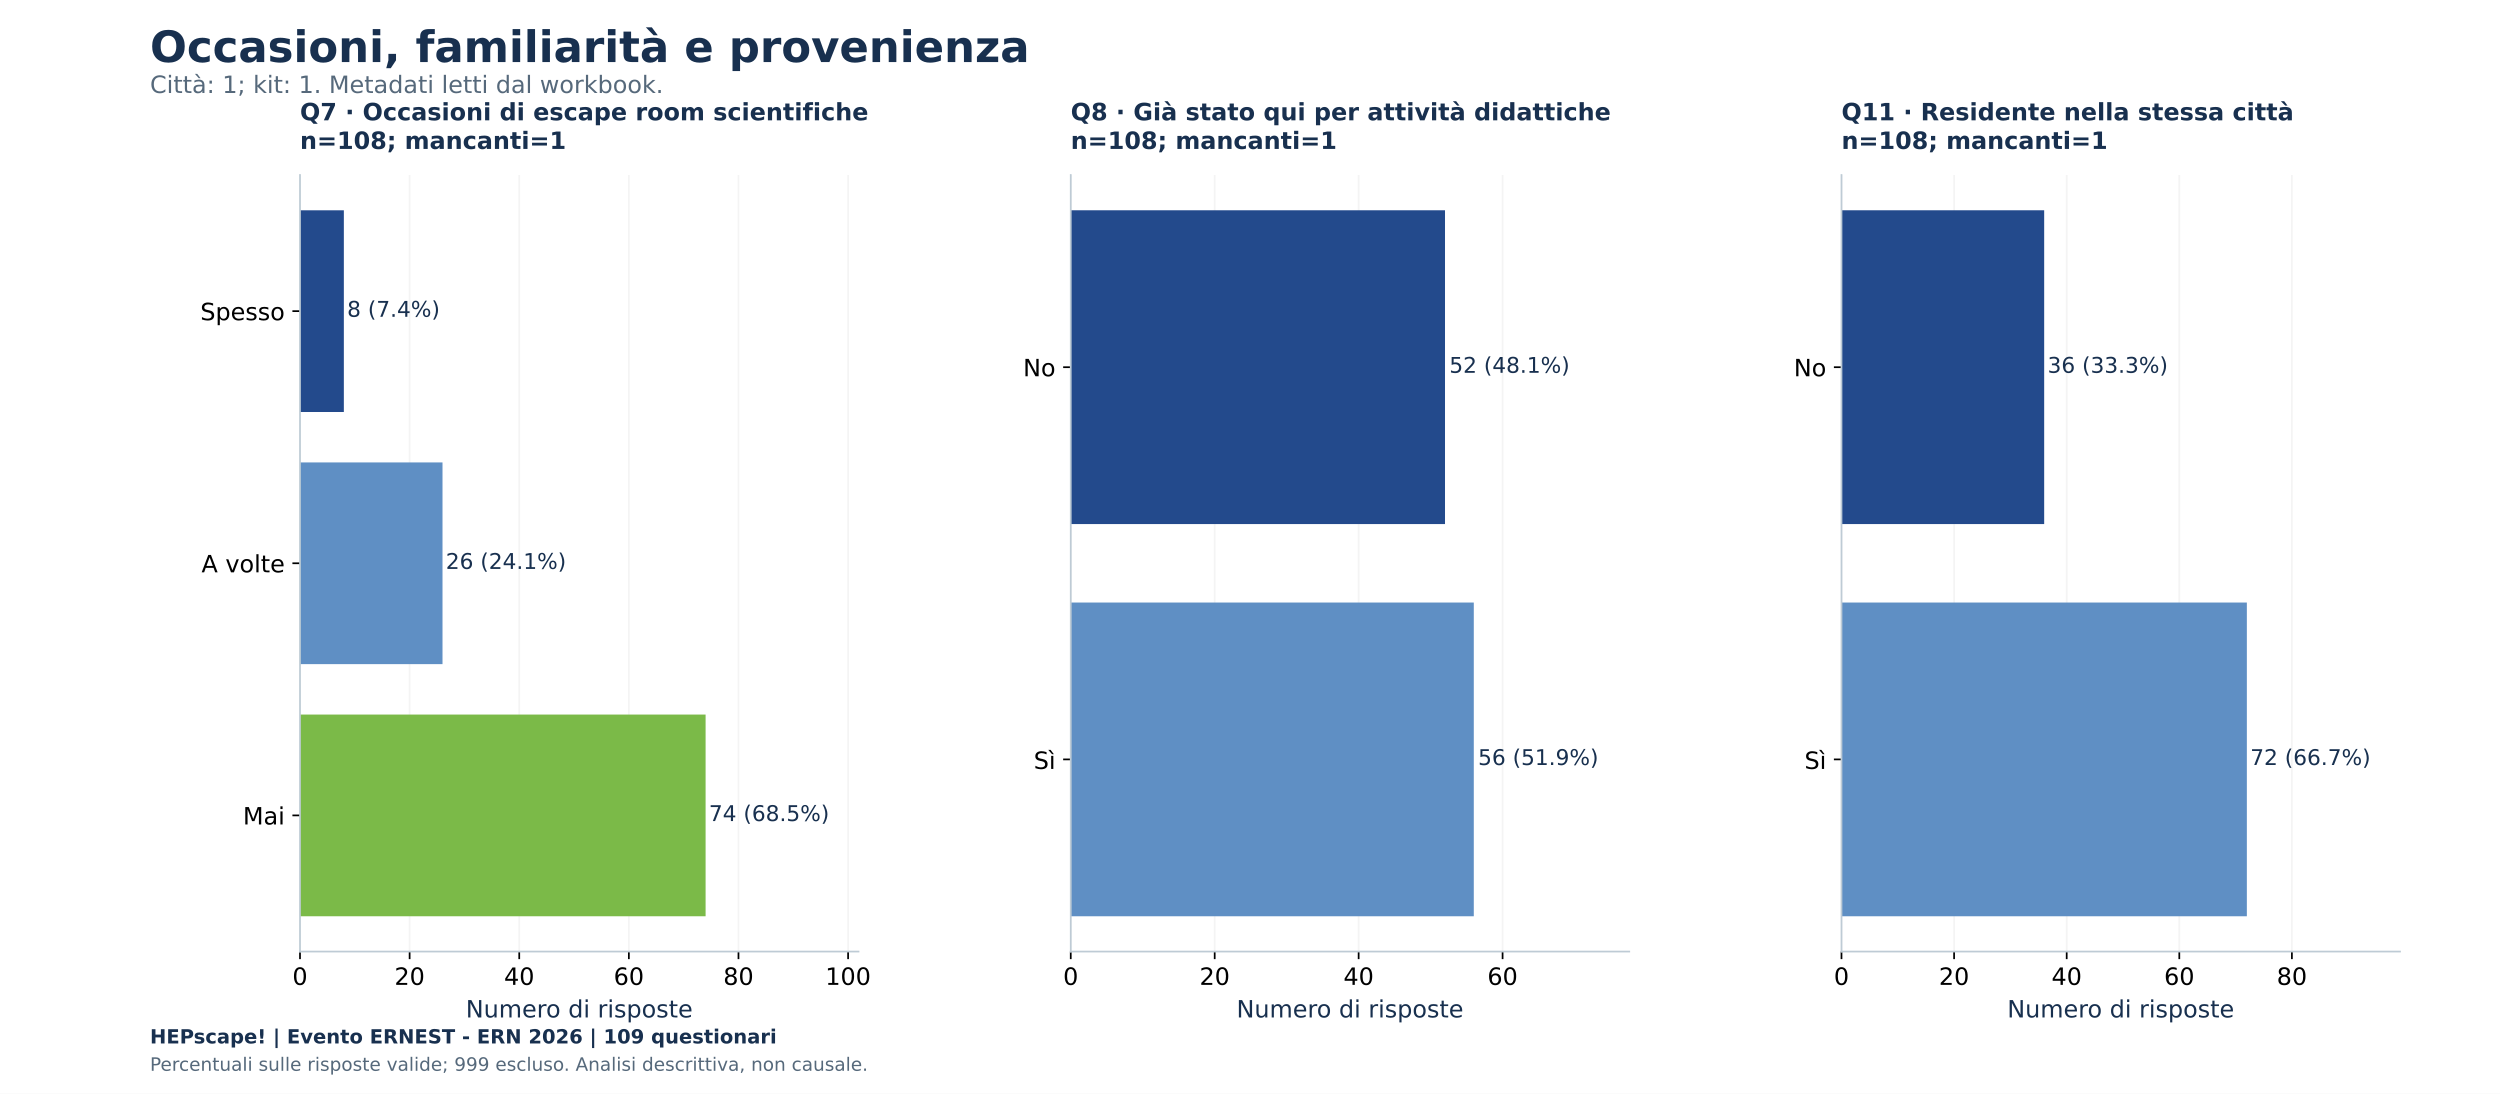
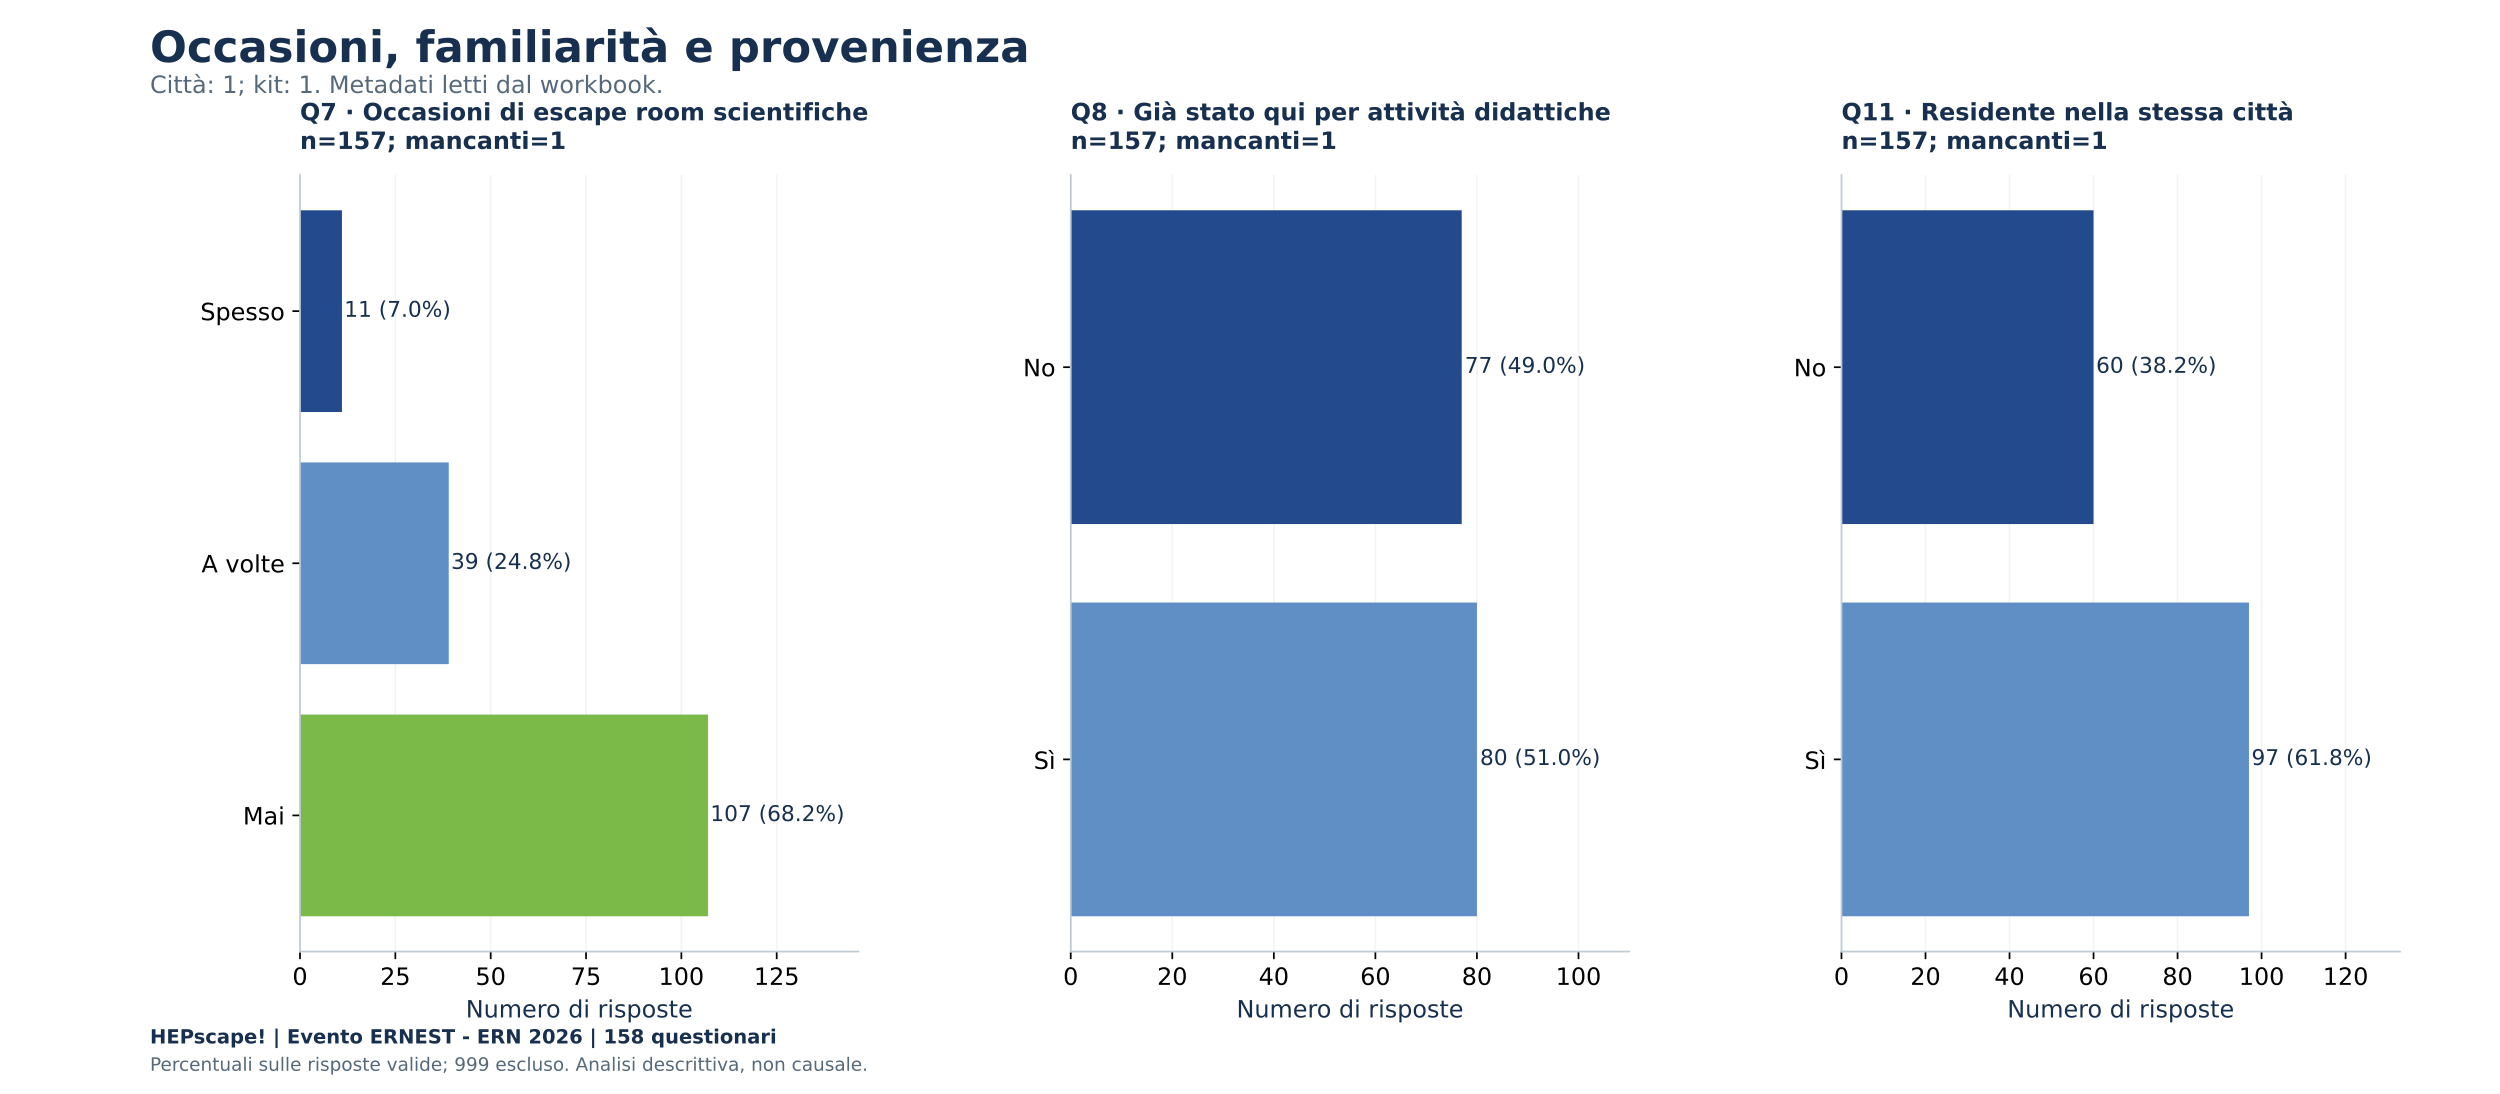
<svg xmlns="http://www.w3.org/2000/svg" xmlns:xlink="http://www.w3.org/1999/xlink" width="1152pt" height="504pt" viewBox="0 0 1152 504" version="1.1">
  <defs>
    <style type="text/css">*{stroke-linejoin: round; stroke-linecap: butt}</style>
  </defs>
  <g id="figure_1">
    <g id="patch_1">
      <path d="M 0 504  L 1152 504  L 1152 0  L 0 0  z " style="fill: #ffffff" />
    </g>
    <g id="axes_1">
      <g id="patch_2">
        <path d="M 138.24 438.48  L 395.602 438.48  L 395.602 80.64  L 138.24 80.64  z " style="fill: #ffffff" />
      </g>
      <g id="matplotlib.axis_1">
        <g id="xtick_1">
          <g id="line2d_1">
-             <path d="M 138.24 438.48  L 138.24 80.64  " clip-path="url(#p490b5fd583)" style="fill: none; stroke: #b0b0b0; stroke-opacity: 0.13; stroke-width: 0.8; stroke-linecap: square" />
+             <path d="M 138.24 438.48  L 138.24 80.64  " clip-path="url(#pd287a673ed)" style="fill: none; stroke: #b0b0b0; stroke-opacity: 0.13; stroke-width: 0.8; stroke-linecap: square" />
          </g>
          <g id="line2d_2">
            <defs>
-               <path id="m52c096c8a9" d="M 0 0  L 0 3.5  " style="stroke: #000000; stroke-width: 0.8" />
+               <path id="mc5ee9d1a27" d="M 0 0  L 0 3.5  " style="stroke: #000000; stroke-width: 0.8" />
            </defs>
            <g>
-               <use xlink:href="#m52c096c8a9" x="138.24" y="438.48" style="stroke: #000000; stroke-width: 0.8" />
+               <use xlink:href="#mc5ee9d1a27" x="138.24" y="438.48" style="stroke: #000000; stroke-width: 0.8" />
            </g>
          </g>
          <g id="text_1">
            <text style="font-size: 11px; font-family: 'DejaVu Sans'; text-anchor: middle" x="138.24" y="453.837" transform="rotate(-0 138.24 453.8374)">0</text>
          </g>
        </g>
        <g id="xtick_2">
          <g id="line2d_3">
-             <path d="M 188.753 438.48  L 188.753 80.64  " clip-path="url(#p490b5fd583)" style="fill: none; stroke: #b0b0b0; stroke-opacity: 0.13; stroke-width: 0.8; stroke-linecap: square" />
+             <path d="M 182.173 438.48  L 182.173 80.64  " clip-path="url(#pd287a673ed)" style="fill: none; stroke: #b0b0b0; stroke-opacity: 0.13; stroke-width: 0.8; stroke-linecap: square" />
          </g>
          <g id="line2d_4">
            <g>
-               <use xlink:href="#m52c096c8a9" x="188.753" y="438.48" style="stroke: #000000; stroke-width: 0.8" />
+               <use xlink:href="#mc5ee9d1a27" x="182.173" y="438.48" style="stroke: #000000; stroke-width: 0.8" />
            </g>
          </g>
          <g id="text_2">
-             <text style="font-size: 11px; font-family: 'DejaVu Sans'; text-anchor: middle" x="188.753" y="453.837" transform="rotate(-0 188.7526 453.8374)">20</text>
+             <text style="font-size: 11px; font-family: 'DejaVu Sans'; text-anchor: middle" x="182.173" y="453.837" transform="rotate(-0 182.1734 453.8374)">25</text>
          </g>
        </g>
        <g id="xtick_3">
          <g id="line2d_5">
-             <path d="M 239.265 438.48  L 239.265 80.64  " clip-path="url(#p490b5fd583)" style="fill: none; stroke: #b0b0b0; stroke-opacity: 0.13; stroke-width: 0.8; stroke-linecap: square" />
+             <path d="M 226.107 438.48  L 226.107 80.64  " clip-path="url(#pd287a673ed)" style="fill: none; stroke: #b0b0b0; stroke-opacity: 0.13; stroke-width: 0.8; stroke-linecap: square" />
          </g>
          <g id="line2d_6">
            <g>
-               <use xlink:href="#m52c096c8a9" x="239.265" y="438.48" style="stroke: #000000; stroke-width: 0.8" />
+               <use xlink:href="#mc5ee9d1a27" x="226.107" y="438.48" style="stroke: #000000; stroke-width: 0.8" />
            </g>
          </g>
          <g id="text_3">
-             <text style="font-size: 11px; font-family: 'DejaVu Sans'; text-anchor: middle" x="239.265" y="453.837" transform="rotate(-0 239.2652 453.8374)">40</text>
+             <text style="font-size: 11px; font-family: 'DejaVu Sans'; text-anchor: middle" x="226.107" y="453.837" transform="rotate(-0 226.1067 453.8374)">50</text>
          </g>
        </g>
        <g id="xtick_4">
          <g id="line2d_7">
-             <path d="M 289.778 438.48  L 289.778 80.64  " clip-path="url(#p490b5fd583)" style="fill: none; stroke: #b0b0b0; stroke-opacity: 0.13; stroke-width: 0.8; stroke-linecap: square" />
+             <path d="M 270.04 438.48  L 270.04 80.64  " clip-path="url(#pd287a673ed)" style="fill: none; stroke: #b0b0b0; stroke-opacity: 0.13; stroke-width: 0.8; stroke-linecap: square" />
          </g>
          <g id="line2d_8">
            <g>
-               <use xlink:href="#m52c096c8a9" x="289.778" y="438.48" style="stroke: #000000; stroke-width: 0.8" />
+               <use xlink:href="#mc5ee9d1a27" x="270.04" y="438.48" style="stroke: #000000; stroke-width: 0.8" />
            </g>
          </g>
          <g id="text_4">
-             <text style="font-size: 11px; font-family: 'DejaVu Sans'; text-anchor: middle" x="289.778" y="453.837" transform="rotate(-0 289.7778 453.8374)">60</text>
+             <text style="font-size: 11px; font-family: 'DejaVu Sans'; text-anchor: middle" x="270.04" y="453.837" transform="rotate(-0 270.0401 453.8374)">75</text>
          </g>
        </g>
        <g id="xtick_5">
          <g id="line2d_9">
-             <path d="M 340.29 438.48  L 340.29 80.64  " clip-path="url(#p490b5fd583)" style="fill: none; stroke: #b0b0b0; stroke-opacity: 0.13; stroke-width: 0.8; stroke-linecap: square" />
+             <path d="M 313.973 438.48  L 313.973 80.64  " clip-path="url(#pd287a673ed)" style="fill: none; stroke: #b0b0b0; stroke-opacity: 0.13; stroke-width: 0.8; stroke-linecap: square" />
          </g>
          <g id="line2d_10">
            <g>
-               <use xlink:href="#m52c096c8a9" x="340.29" y="438.48" style="stroke: #000000; stroke-width: 0.8" />
+               <use xlink:href="#mc5ee9d1a27" x="313.973" y="438.48" style="stroke: #000000; stroke-width: 0.8" />
            </g>
          </g>
          <g id="text_5">
-             <text style="font-size: 11px; font-family: 'DejaVu Sans'; text-anchor: middle" x="340.29" y="453.837" transform="rotate(-0 340.2904 453.8374)">80</text>
+             <text style="font-size: 11px; font-family: 'DejaVu Sans'; text-anchor: middle" x="313.973" y="453.837" transform="rotate(-0 313.9735 453.8374)">100</text>
          </g>
        </g>
        <g id="xtick_6">
          <g id="line2d_11">
-             <path d="M 390.803 438.48  L 390.803 80.64  " clip-path="url(#p490b5fd583)" style="fill: none; stroke: #b0b0b0; stroke-opacity: 0.13; stroke-width: 0.8; stroke-linecap: square" />
+             <path d="M 357.907 438.48  L 357.907 80.64  " clip-path="url(#pd287a673ed)" style="fill: none; stroke: #b0b0b0; stroke-opacity: 0.13; stroke-width: 0.8; stroke-linecap: square" />
          </g>
          <g id="line2d_12">
            <g>
-               <use xlink:href="#m52c096c8a9" x="390.803" y="438.48" style="stroke: #000000; stroke-width: 0.8" />
+               <use xlink:href="#mc5ee9d1a27" x="357.907" y="438.48" style="stroke: #000000; stroke-width: 0.8" />
            </g>
          </g>
          <g id="text_6">
-             <text style="font-size: 11px; font-family: 'DejaVu Sans'; text-anchor: middle" x="390.803" y="453.837" transform="rotate(-0 390.803 453.8374)">100</text>
+             <text style="font-size: 11px; font-family: 'DejaVu Sans'; text-anchor: middle" x="357.907" y="453.837" transform="rotate(-0 357.9069 453.8374)">125</text>
          </g>
        </g>
        <g id="text_7">
          <text style="font-size: 11px; font-family: 'DejaVu Sans'; text-anchor: middle; fill: #18304f" x="266.921" y="468.838" transform="rotate(-0 266.9209 468.8383)">Numero di risposte</text>
        </g>
      </g>
      <g id="matplotlib.axis_2">
        <g id="ytick_1">
          <g id="line2d_13">
            <defs>
-               <path id="ma82a4a9bef" d="M 0 0  L -3.5 0  " style="stroke: #000000; stroke-width: 0.8" />
+               <path id="mce35e4c494" d="M 0 0  L -3.5 0  " style="stroke: #000000; stroke-width: 0.8" />
            </defs>
            <g>
-               <use xlink:href="#ma82a4a9bef" x="138.24" y="143.378" style="stroke: #000000; stroke-width: 0.8" />
+               <use xlink:href="#mce35e4c494" x="138.24" y="143.378" style="stroke: #000000; stroke-width: 0.8" />
            </g>
          </g>
          <g id="text_8">
            <text style="font-size: 11px; font-family: 'DejaVu Sans'; text-anchor: end" x="131.24" y="147.557" transform="rotate(-0 131.24 147.5569)">Spesso</text>
          </g>
        </g>
        <g id="ytick_2">
          <g id="line2d_14">
            <g>
-               <use xlink:href="#ma82a4a9bef" x="138.24" y="259.56" style="stroke: #000000; stroke-width: 0.8" />
+               <use xlink:href="#mce35e4c494" x="138.24" y="259.56" style="stroke: #000000; stroke-width: 0.8" />
            </g>
          </g>
          <g id="text_9">
            <text style="font-size: 11px; font-family: 'DejaVu Sans'; text-anchor: end" x="131.24" y="263.739" transform="rotate(-0 131.24 263.7391)">A volte</text>
          </g>
        </g>
        <g id="ytick_3">
          <g id="line2d_15">
            <g>
-               <use xlink:href="#ma82a4a9bef" x="138.24" y="375.742" style="stroke: #000000; stroke-width: 0.8" />
+               <use xlink:href="#mce35e4c494" x="138.24" y="375.742" style="stroke: #000000; stroke-width: 0.8" />
            </g>
          </g>
          <g id="text_10">
            <text style="font-size: 11px; font-family: 'DejaVu Sans'; text-anchor: end" x="131.24" y="379.921" transform="rotate(-0 131.24 379.921)">Mai</text>
          </g>
        </g>
      </g>
      <g id="patch_3">
-         <path d="M 138.24 96.905  L 158.445 96.905  L 158.445 189.851  L 138.24 189.851  z " clip-path="url(#p490b5fd583)" style="fill: #234a8c" />
+         <path d="M 138.24 96.905  L 157.571 96.905  L 157.571 189.851  L 138.24 189.851  z " clip-path="url(#pd287a673ed)" style="fill: #234a8c" />
      </g>
      <g id="patch_4">
-         <path d="M 138.24 213.087  L 203.906 213.087  L 203.906 306.033  L 138.24 306.033  z " clip-path="url(#p490b5fd583)" style="fill: #5f8fc4" />
+         <path d="M 138.24 213.087  L 206.776 213.087  L 206.776 306.033  L 138.24 306.033  z " clip-path="url(#pd287a673ed)" style="fill: #5f8fc4" />
      </g>
      <g id="patch_5">
-         <path d="M 138.24 329.269  L 325.137 329.269  L 325.137 422.215  L 138.24 422.215  z " clip-path="url(#p490b5fd583)" style="fill: #7bba48" />
+         <path d="M 138.24 329.269  L 326.275 329.269  L 326.275 422.215  L 138.24 422.215  z " clip-path="url(#pd287a673ed)" style="fill: #7bba48" />
      </g>
      <g id="patch_6">
        <path d="M 138.24 438.48  L 138.24 80.64  " style="fill: none; stroke: #becbd5; stroke-width: 0.8; stroke-linejoin: miter; stroke-linecap: square" />
      </g>
      <g id="patch_7">
        <path d="M 138.24 438.48  L 395.602 438.48  " style="fill: none; stroke: #becbd5; stroke-width: 0.8; stroke-linejoin: miter; stroke-linecap: square" />
      </g>
      <g id="text_11">
-         <text style="font-size: 10px; font-family: 'DejaVu Sans'; text-anchor: start; fill: #18304f" x="159.96" y="145.976" transform="rotate(-0 159.9604 145.9758)">8  (7.4%)</text>
+         <text style="font-size: 10px; font-family: 'DejaVu Sans'; text-anchor: start; fill: #18304f" x="158.625" y="145.976" transform="rotate(-0 158.6251 145.9758)">11  (7.0%)</text>
      </g>
      <g id="text_12">
-         <text style="font-size: 10px; font-family: 'DejaVu Sans'; text-anchor: start; fill: #18304f" x="205.422" y="262.158" transform="rotate(-0 205.4218 262.1577)">26  (24.1%)</text>
+         <text style="font-size: 10px; font-family: 'DejaVu Sans'; text-anchor: start; fill: #18304f" x="207.83" y="262.158" transform="rotate(-0 207.8305 262.1577)">39  (24.8%)</text>
      </g>
      <g id="text_13">
-         <text style="font-size: 10px; font-family: 'DejaVu Sans'; text-anchor: start; fill: #18304f" x="326.652" y="378.339" transform="rotate(-0 326.652 378.3395)">74  (68.5%)</text>
+         <text style="font-size: 10px; font-family: 'DejaVu Sans'; text-anchor: start; fill: #18304f" x="327.329" y="378.339" transform="rotate(-0 327.3292 378.3395)">107  (68.2%)</text>
      </g>
      <g id="text_14">
        <text style="font-weight: 700; font-size: 11px; font-family: 'DejaVu Sans'; fill: #18304f" transform="translate(138.24 55.43699)">Q7 · Occasioni di escape room scientifiche</text>
-         <text style="font-weight: 700; font-size: 11px; font-family: 'DejaVu Sans'; fill: #18304f" transform="translate(138.24 68.64)">n=108; mancanti=1</text>
+         <text style="font-weight: 700; font-size: 11px; font-family: 'DejaVu Sans'; fill: #18304f" transform="translate(138.24 68.64)">n=157; mancanti=1</text>
      </g>
    </g>
    <g id="axes_2">
      <g id="patch_8">
        <path d="M 493.399 438.48  L 750.761 438.48  L 750.761 80.64  L 493.399 80.64  z " style="fill: #ffffff" />
      </g>
      <g id="matplotlib.axis_3">
        <g id="xtick_7">
          <g id="line2d_16">
-             <path d="M 493.399 438.48  L 493.399 80.64  " clip-path="url(#p36267b9cdf)" style="fill: none; stroke: #b0b0b0; stroke-opacity: 0.13; stroke-width: 0.8; stroke-linecap: square" />
+             <path d="M 493.399 438.48  L 493.399 80.64  " clip-path="url(#pf9b2c05388)" style="fill: none; stroke: #b0b0b0; stroke-opacity: 0.13; stroke-width: 0.8; stroke-linecap: square" />
          </g>
          <g id="line2d_17">
            <g>
-               <use xlink:href="#m52c096c8a9" x="493.399" y="438.48" style="stroke: #000000; stroke-width: 0.8" />
+               <use xlink:href="#mc5ee9d1a27" x="493.399" y="438.48" style="stroke: #000000; stroke-width: 0.8" />
            </g>
          </g>
          <g id="text_15">
            <text style="font-size: 11px; font-family: 'DejaVu Sans'; text-anchor: middle" x="493.399" y="453.837" transform="rotate(-0 493.3991 453.8374)">0</text>
          </g>
        </g>
        <g id="xtick_8">
          <g id="line2d_18">
-             <path d="M 559.729 438.48  L 559.729 80.64  " clip-path="url(#p36267b9cdf)" style="fill: none; stroke: #b0b0b0; stroke-opacity: 0.13; stroke-width: 0.8; stroke-linecap: square" />
+             <path d="M 540.192 438.48  L 540.192 80.64  " clip-path="url(#pf9b2c05388)" style="fill: none; stroke: #b0b0b0; stroke-opacity: 0.13; stroke-width: 0.8; stroke-linecap: square" />
          </g>
          <g id="line2d_19">
            <g>
-               <use xlink:href="#m52c096c8a9" x="559.729" y="438.48" style="stroke: #000000; stroke-width: 0.8" />
+               <use xlink:href="#mc5ee9d1a27" x="540.192" y="438.48" style="stroke: #000000; stroke-width: 0.8" />
            </g>
          </g>
          <g id="text_16">
-             <text style="font-size: 11px; font-family: 'DejaVu Sans'; text-anchor: middle" x="559.729" y="453.837" transform="rotate(-0 559.7295 453.8374)">20</text>
+             <text style="font-size: 11px; font-family: 'DejaVu Sans'; text-anchor: middle" x="540.192" y="453.837" transform="rotate(-0 540.1922 453.8374)">20</text>
          </g>
        </g>
        <g id="xtick_9">
          <g id="line2d_20">
-             <path d="M 626.06 438.48  L 626.06 80.64  " clip-path="url(#p36267b9cdf)" style="fill: none; stroke: #b0b0b0; stroke-opacity: 0.13; stroke-width: 0.8; stroke-linecap: square" />
+             <path d="M 586.985 438.48  L 586.985 80.64  " clip-path="url(#pf9b2c05388)" style="fill: none; stroke: #b0b0b0; stroke-opacity: 0.13; stroke-width: 0.8; stroke-linecap: square" />
          </g>
          <g id="line2d_21">
            <g>
-               <use xlink:href="#m52c096c8a9" x="626.06" y="438.48" style="stroke: #000000; stroke-width: 0.8" />
+               <use xlink:href="#mc5ee9d1a27" x="586.985" y="438.48" style="stroke: #000000; stroke-width: 0.8" />
            </g>
          </g>
          <g id="text_17">
-             <text style="font-size: 11px; font-family: 'DejaVu Sans'; text-anchor: middle" x="626.06" y="453.837" transform="rotate(-0 626.0598 453.8374)">40</text>
+             <text style="font-size: 11px; font-family: 'DejaVu Sans'; text-anchor: middle" x="586.985" y="453.837" transform="rotate(-0 586.9852 453.8374)">40</text>
          </g>
        </g>
        <g id="xtick_10">
          <g id="line2d_22">
-             <path d="M 692.39 438.48  L 692.39 80.64  " clip-path="url(#p36267b9cdf)" style="fill: none; stroke: #b0b0b0; stroke-opacity: 0.13; stroke-width: 0.8; stroke-linecap: square" />
+             <path d="M 633.778 438.48  L 633.778 80.64  " clip-path="url(#pf9b2c05388)" style="fill: none; stroke: #b0b0b0; stroke-opacity: 0.13; stroke-width: 0.8; stroke-linecap: square" />
          </g>
          <g id="line2d_23">
            <g>
-               <use xlink:href="#m52c096c8a9" x="692.39" y="438.48" style="stroke: #000000; stroke-width: 0.8" />
+               <use xlink:href="#mc5ee9d1a27" x="633.778" y="438.48" style="stroke: #000000; stroke-width: 0.8" />
            </g>
          </g>
          <g id="text_18">
-             <text style="font-size: 11px; font-family: 'DejaVu Sans'; text-anchor: middle" x="692.39" y="453.837" transform="rotate(-0 692.3902 453.8374)">60</text>
-           </g>
-         </g>
-         <g id="text_19">
+             <text style="font-size: 11px; font-family: 'DejaVu Sans'; text-anchor: middle" x="633.778" y="453.837" transform="rotate(-0 633.7783 453.8374)">60</text>
+           </g>
+         </g>
+         <g id="xtick_11">
+           <g id="line2d_24">
+             <path d="M 680.571 438.48  L 680.571 80.64  " clip-path="url(#pf9b2c05388)" style="fill: none; stroke: #b0b0b0; stroke-opacity: 0.13; stroke-width: 0.8; stroke-linecap: square" />
+           </g>
+           <g id="line2d_25">
+             <g>
+               <use xlink:href="#mc5ee9d1a27" x="680.571" y="438.48" style="stroke: #000000; stroke-width: 0.8" />
+             </g>
+           </g>
+           <g id="text_19">
+             <text style="font-size: 11px; font-family: 'DejaVu Sans'; text-anchor: middle" x="680.571" y="453.837" transform="rotate(-0 680.5713 453.8374)">80</text>
+           </g>
+         </g>
+         <g id="xtick_12">
+           <g id="line2d_26">
+             <path d="M 727.364 438.48  L 727.364 80.64  " clip-path="url(#pf9b2c05388)" style="fill: none; stroke: #b0b0b0; stroke-opacity: 0.13; stroke-width: 0.8; stroke-linecap: square" />
+           </g>
+           <g id="line2d_27">
+             <g>
+               <use xlink:href="#mc5ee9d1a27" x="727.364" y="438.48" style="stroke: #000000; stroke-width: 0.8" />
+             </g>
+           </g>
+           <g id="text_20">
+             <text style="font-size: 11px; font-family: 'DejaVu Sans'; text-anchor: middle" x="727.364" y="453.837" transform="rotate(-0 727.3643 453.8374)">100</text>
+           </g>
+         </g>
+         <g id="text_21">
          <text style="font-size: 11px; font-family: 'DejaVu Sans'; text-anchor: middle; fill: #18304f" x="622.08" y="468.838" transform="rotate(-0 622.08 468.8383)">Numero di risposte</text>
        </g>
      </g>
      <g id="matplotlib.axis_4">
        <g id="ytick_4">
-           <g id="line2d_24">
-             <g>
-               <use xlink:href="#ma82a4a9bef" x="493.399" y="169.196" style="stroke: #000000; stroke-width: 0.8" />
-             </g>
-           </g>
-           <g id="text_20">
+           <g id="line2d_28">
+             <g>
+               <use xlink:href="#mce35e4c494" x="493.399" y="169.196" style="stroke: #000000; stroke-width: 0.8" />
+             </g>
+           </g>
+           <g id="text_22">
            <text style="font-size: 11px; font-family: 'DejaVu Sans'; text-anchor: end" x="486.399" y="173.375" transform="rotate(-0 486.3991 173.3751)">No</text>
          </g>
        </g>
        <g id="ytick_5">
-           <g id="line2d_25">
-             <g>
-               <use xlink:href="#ma82a4a9bef" x="493.399" y="349.924" style="stroke: #000000; stroke-width: 0.8" />
-             </g>
-           </g>
-           <g id="text_21">
+           <g id="line2d_29">
+             <g>
+               <use xlink:href="#mce35e4c494" x="493.399" y="349.924" style="stroke: #000000; stroke-width: 0.8" />
+             </g>
+           </g>
+           <g id="text_23">
            <text style="font-size: 11px; font-family: 'DejaVu Sans'; text-anchor: end" x="486.399" y="354.323" transform="rotate(-0 486.3991 354.3228)">Sì</text>
          </g>
        </g>
      </g>
      <g id="patch_9">
-         <path d="M 493.399 96.905  L 665.858 96.905  L 665.858 241.487  L 493.399 241.487  z " clip-path="url(#p36267b9cdf)" style="fill: #234a8c" />
+         <path d="M 493.399 96.905  L 673.552 96.905  L 673.552 241.487  L 493.399 241.487  z " clip-path="url(#pf9b2c05388)" style="fill: #234a8c" />
      </g>
      <g id="patch_10">
-         <path d="M 493.399 277.633  L 679.124 277.633  L 679.124 422.215  L 493.399 422.215  z " clip-path="url(#p36267b9cdf)" style="fill: #5f8fc4" />
+         <path d="M 493.399 277.633  L 680.571 277.633  L 680.571 422.215  L 493.399 422.215  z " clip-path="url(#pf9b2c05388)" style="fill: #5f8fc4" />
      </g>
      <g id="patch_11">
        <path d="M 493.399 438.48  L 493.399 80.64  " style="fill: none; stroke: #becbd5; stroke-width: 0.8; stroke-linejoin: miter; stroke-linecap: square" />
      </g>
      <g id="patch_12">
        <path d="M 493.399 438.48  L 750.761 438.48  " style="fill: none; stroke: #becbd5; stroke-width: 0.8; stroke-linejoin: miter; stroke-linecap: square" />
      </g>
-       <g id="text_22">
-         <text style="font-size: 10px; font-family: 'DejaVu Sans'; text-anchor: start; fill: #18304f" x="667.848" y="171.794" transform="rotate(-0 667.8479 171.794)">52  (48.1%)</text>
-       </g>
-       <g id="text_23">
-         <text style="font-size: 10px; font-family: 'DejaVu Sans'; text-anchor: start; fill: #18304f" x="681.114" y="352.521" transform="rotate(-0 681.114 352.5213)">56  (51.9%)</text>
-       </g>
      <g id="text_24">
+         <text style="font-size: 10px; font-family: 'DejaVu Sans'; text-anchor: start; fill: #18304f" x="674.956" y="171.794" transform="rotate(-0 674.9561 171.794)">77  (49.0%)</text>
+       </g>
+       <g id="text_25">
+         <text style="font-size: 10px; font-family: 'DejaVu Sans'; text-anchor: start; fill: #18304f" x="681.975" y="352.521" transform="rotate(-0 681.9751 352.5213)">80  (51.0%)</text>
+       </g>
+       <g id="text_26">
        <text style="font-weight: 700; font-size: 11px; font-family: 'DejaVu Sans'; fill: #18304f" transform="translate(493.3991 55.43699)">Q8 · Già stato qui per attività didattiche</text>
-         <text style="font-weight: 700; font-size: 11px; font-family: 'DejaVu Sans'; fill: #18304f" transform="translate(493.3991 68.64)">n=108; mancanti=1</text>
+         <text style="font-weight: 700; font-size: 11px; font-family: 'DejaVu Sans'; fill: #18304f" transform="translate(493.3991 68.64)">n=157; mancanti=1</text>
      </g>
    </g>
    <g id="axes_3">
      <g id="patch_13">
        <path d="M 848.558 438.48  L 1105.92 438.48  L 1105.92 80.64  L 848.558 80.64  z " style="fill: #ffffff" />
      </g>
      <g id="matplotlib.axis_5">
-         <g id="xtick_11">
-           <g id="line2d_26">
-             <path d="M 848.558 438.48  L 848.558 80.64  " clip-path="url(#p02236c2748)" style="fill: none; stroke: #b0b0b0; stroke-opacity: 0.13; stroke-width: 0.8; stroke-linecap: square" />
-           </g>
-           <g id="line2d_27">
-             <g>
-               <use xlink:href="#m52c096c8a9" x="848.558" y="438.48" style="stroke: #000000; stroke-width: 0.8" />
-             </g>
-           </g>
-           <g id="text_25">
-             <text style="font-size: 11px; font-family: 'DejaVu Sans'; text-anchor: middle" x="848.558" y="453.837" transform="rotate(-0 848.5583 453.8374)">0</text>
-           </g>
-         </g>
-         <g id="xtick_12">
-           <g id="line2d_28">
-             <path d="M 900.446 438.48  L 900.446 80.64  " clip-path="url(#p02236c2748)" style="fill: none; stroke: #b0b0b0; stroke-opacity: 0.13; stroke-width: 0.8; stroke-linecap: square" />
-           </g>
-           <g id="line2d_29">
-             <g>
-               <use xlink:href="#m52c096c8a9" x="900.446" y="438.48" style="stroke: #000000; stroke-width: 0.8" />
-             </g>
-           </g>
-           <g id="text_26">
-             <text style="font-size: 11px; font-family: 'DejaVu Sans'; text-anchor: middle" x="900.446" y="453.837" transform="rotate(-0 900.4457 453.8374)">20</text>
-           </g>
-         </g>
        <g id="xtick_13">
          <g id="line2d_30">
-             <path d="M 952.333 438.48  L 952.333 80.64  " clip-path="url(#p02236c2748)" style="fill: none; stroke: #b0b0b0; stroke-opacity: 0.13; stroke-width: 0.8; stroke-linecap: square" />
+             <path d="M 848.558 438.48  L 848.558 80.64  " clip-path="url(#pda50807190)" style="fill: none; stroke: #b0b0b0; stroke-opacity: 0.13; stroke-width: 0.8; stroke-linecap: square" />
          </g>
          <g id="line2d_31">
            <g>
-               <use xlink:href="#m52c096c8a9" x="952.333" y="438.48" style="stroke: #000000; stroke-width: 0.8" />
+               <use xlink:href="#mc5ee9d1a27" x="848.558" y="438.48" style="stroke: #000000; stroke-width: 0.8" />
            </g>
          </g>
          <g id="text_27">
-             <text style="font-size: 11px; font-family: 'DejaVu Sans'; text-anchor: middle" x="952.333" y="453.837" transform="rotate(-0 952.3332 453.8374)">40</text>
+             <text style="font-size: 11px; font-family: 'DejaVu Sans'; text-anchor: middle" x="848.558" y="453.837" transform="rotate(-0 848.5583 453.8374)">0</text>
          </g>
        </g>
        <g id="xtick_14">
          <g id="line2d_32">
-             <path d="M 1004.221 438.48  L 1004.221 80.64  " clip-path="url(#p02236c2748)" style="fill: none; stroke: #b0b0b0; stroke-opacity: 0.13; stroke-width: 0.8; stroke-linecap: square" />
+             <path d="M 887.274 438.48  L 887.274 80.64  " clip-path="url(#pda50807190)" style="fill: none; stroke: #b0b0b0; stroke-opacity: 0.13; stroke-width: 0.8; stroke-linecap: square" />
          </g>
          <g id="line2d_33">
            <g>
-               <use xlink:href="#m52c096c8a9" x="1004.221" y="438.48" style="stroke: #000000; stroke-width: 0.8" />
+               <use xlink:href="#mc5ee9d1a27" x="887.274" y="438.48" style="stroke: #000000; stroke-width: 0.8" />
            </g>
          </g>
          <g id="text_28">
-             <text style="font-size: 11px; font-family: 'DejaVu Sans'; text-anchor: middle" x="1004.221" y="453.837" transform="rotate(-0 1004.221 453.8374)">60</text>
+             <text style="font-size: 11px; font-family: 'DejaVu Sans'; text-anchor: middle" x="887.274" y="453.837" transform="rotate(-0 887.2739 453.8374)">20</text>
          </g>
        </g>
        <g id="xtick_15">
          <g id="line2d_34">
-             <path d="M 1056.108 438.48  L 1056.108 80.64  " clip-path="url(#p02236c2748)" style="fill: none; stroke: #b0b0b0; stroke-opacity: 0.13; stroke-width: 0.8; stroke-linecap: square" />
+             <path d="M 925.989 438.48  L 925.989 80.64  " clip-path="url(#pda50807190)" style="fill: none; stroke: #b0b0b0; stroke-opacity: 0.13; stroke-width: 0.8; stroke-linecap: square" />
          </g>
          <g id="line2d_35">
            <g>
-               <use xlink:href="#m52c096c8a9" x="1056.108" y="438.48" style="stroke: #000000; stroke-width: 0.8" />
+               <use xlink:href="#mc5ee9d1a27" x="925.989" y="438.48" style="stroke: #000000; stroke-width: 0.8" />
            </g>
          </g>
          <g id="text_29">
-             <text style="font-size: 11px; font-family: 'DejaVu Sans'; text-anchor: middle" x="1056.108" y="453.837" transform="rotate(-0 1056.108 453.8374)">80</text>
-           </g>
-         </g>
-         <g id="text_30">
+             <text style="font-size: 11px; font-family: 'DejaVu Sans'; text-anchor: middle" x="925.989" y="453.837" transform="rotate(-0 925.9894 453.8374)">40</text>
+           </g>
+         </g>
+         <g id="xtick_16">
+           <g id="line2d_36">
+             <path d="M 964.705 438.48  L 964.705 80.64  " clip-path="url(#pda50807190)" style="fill: none; stroke: #b0b0b0; stroke-opacity: 0.13; stroke-width: 0.8; stroke-linecap: square" />
+           </g>
+           <g id="line2d_37">
+             <g>
+               <use xlink:href="#mc5ee9d1a27" x="964.705" y="438.48" style="stroke: #000000; stroke-width: 0.8" />
+             </g>
+           </g>
+           <g id="text_30">
+             <text style="font-size: 11px; font-family: 'DejaVu Sans'; text-anchor: middle" x="964.705" y="453.837" transform="rotate(-0 964.705 453.8374)">60</text>
+           </g>
+         </g>
+         <g id="xtick_17">
+           <g id="line2d_38">
+             <path d="M 1003.421 438.48  L 1003.421 80.64  " clip-path="url(#pda50807190)" style="fill: none; stroke: #b0b0b0; stroke-opacity: 0.13; stroke-width: 0.8; stroke-linecap: square" />
+           </g>
+           <g id="line2d_39">
+             <g>
+               <use xlink:href="#mc5ee9d1a27" x="1003.421" y="438.48" style="stroke: #000000; stroke-width: 0.8" />
+             </g>
+           </g>
+           <g id="text_31">
+             <text style="font-size: 11px; font-family: 'DejaVu Sans'; text-anchor: middle" x="1003.421" y="453.837" transform="rotate(-0 1003.421 453.8374)">80</text>
+           </g>
+         </g>
+         <g id="xtick_18">
+           <g id="line2d_40">
+             <path d="M 1042.136 438.48  L 1042.136 80.64  " clip-path="url(#pda50807190)" style="fill: none; stroke: #b0b0b0; stroke-opacity: 0.13; stroke-width: 0.8; stroke-linecap: square" />
+           </g>
+           <g id="line2d_41">
+             <g>
+               <use xlink:href="#mc5ee9d1a27" x="1042.136" y="438.48" style="stroke: #000000; stroke-width: 0.8" />
+             </g>
+           </g>
+           <g id="text_32">
+             <text style="font-size: 11px; font-family: 'DejaVu Sans'; text-anchor: middle" x="1042.136" y="453.837" transform="rotate(-0 1042.136 453.8374)">100</text>
+           </g>
+         </g>
+         <g id="xtick_19">
+           <g id="line2d_42">
+             <path d="M 1080.852 438.48  L 1080.852 80.64  " clip-path="url(#pda50807190)" style="fill: none; stroke: #b0b0b0; stroke-opacity: 0.13; stroke-width: 0.8; stroke-linecap: square" />
+           </g>
+           <g id="line2d_43">
+             <g>
+               <use xlink:href="#mc5ee9d1a27" x="1080.852" y="438.48" style="stroke: #000000; stroke-width: 0.8" />
+             </g>
+           </g>
+           <g id="text_33">
+             <text style="font-size: 11px; font-family: 'DejaVu Sans'; text-anchor: middle" x="1080.852" y="453.837" transform="rotate(-0 1080.852 453.8374)">120</text>
+           </g>
+         </g>
+         <g id="text_34">
          <text style="font-size: 11px; font-family: 'DejaVu Sans'; text-anchor: middle; fill: #18304f" x="977.239" y="468.838" transform="rotate(-0 977.2391 468.8383)">Numero di risposte</text>
        </g>
      </g>
      <g id="matplotlib.axis_6">
        <g id="ytick_6">
-           <g id="line2d_36">
-             <g>
-               <use xlink:href="#ma82a4a9bef" x="848.558" y="169.196" style="stroke: #000000; stroke-width: 0.8" />
-             </g>
-           </g>
-           <g id="text_31">
+           <g id="line2d_44">
+             <g>
+               <use xlink:href="#mce35e4c494" x="848.558" y="169.196" style="stroke: #000000; stroke-width: 0.8" />
+             </g>
+           </g>
+           <g id="text_35">
            <text style="font-size: 11px; font-family: 'DejaVu Sans'; text-anchor: end" x="841.558" y="173.375" transform="rotate(-0 841.5583 173.3751)">No</text>
          </g>
        </g>
        <g id="ytick_7">
-           <g id="line2d_37">
-             <g>
-               <use xlink:href="#ma82a4a9bef" x="848.558" y="349.924" style="stroke: #000000; stroke-width: 0.8" />
-             </g>
-           </g>
-           <g id="text_32">
+           <g id="line2d_45">
+             <g>
+               <use xlink:href="#mce35e4c494" x="848.558" y="349.924" style="stroke: #000000; stroke-width: 0.8" />
+             </g>
+           </g>
+           <g id="text_36">
            <text style="font-size: 11px; font-family: 'DejaVu Sans'; text-anchor: end" x="841.558" y="354.323" transform="rotate(-0 841.5583 354.3228)">Sì</text>
          </g>
        </g>
      </g>
      <g id="patch_14">
-         <path d="M 848.558 96.905  L 941.956 96.905  L 941.956 241.487  L 848.558 241.487  z " clip-path="url(#p02236c2748)" style="fill: #234a8c" />
+         <path d="M 848.558 96.905  L 964.705 96.905  L 964.705 241.487  L 848.558 241.487  z " clip-path="url(#pda50807190)" style="fill: #234a8c" />
      </g>
      <g id="patch_15">
-         <path d="M 848.558 277.633  L 1035.353 277.633  L 1035.353 422.215  L 848.558 422.215  z " clip-path="url(#p02236c2748)" style="fill: #5f8fc4" />
+         <path d="M 848.558 277.633  L 1036.329 277.633  L 1036.329 422.215  L 848.558 422.215  z " clip-path="url(#pda50807190)" style="fill: #5f8fc4" />
      </g>
      <g id="patch_16">
        <path d="M 848.558 438.48  L 848.558 80.64  " style="fill: none; stroke: #becbd5; stroke-width: 0.8; stroke-linejoin: miter; stroke-linecap: square" />
      </g>
      <g id="patch_17">
        <path d="M 848.558 438.48  L 1105.92 438.48  " style="fill: none; stroke: #becbd5; stroke-width: 0.8; stroke-linejoin: miter; stroke-linecap: square" />
      </g>
-       <g id="text_33">
-         <text style="font-size: 10px; font-family: 'DejaVu Sans'; text-anchor: start; fill: #18304f" x="943.512" y="171.794" transform="rotate(-0 943.5123 171.794)">36  (33.3%)</text>
-       </g>
-       <g id="text_34">
-         <text style="font-size: 10px; font-family: 'DejaVu Sans'; text-anchor: start; fill: #18304f" x="1036.91" y="352.521" transform="rotate(-0 1036.91 352.5213)">72  (66.7%)</text>
-       </g>
-       <g id="text_35">
+       <g id="text_37">
+         <text style="font-size: 10px; font-family: 'DejaVu Sans'; text-anchor: start; fill: #18304f" x="965.866" y="171.794" transform="rotate(-0 965.8665 171.794)">60  (38.2%)</text>
+       </g>
+       <g id="text_38">
+         <text style="font-size: 10px; font-family: 'DejaVu Sans'; text-anchor: start; fill: #18304f" x="1037.49" y="352.521" transform="rotate(-0 1037.49 352.5213)">97  (61.8%)</text>
+       </g>
+       <g id="text_39">
        <text style="font-weight: 700; font-size: 11px; font-family: 'DejaVu Sans'; fill: #18304f" transform="translate(848.5583 55.43699)">Q11 · Residente nella stessa città</text>
-         <text style="font-weight: 700; font-size: 11px; font-family: 'DejaVu Sans'; fill: #18304f" transform="translate(848.5583 68.64)">n=108; mancanti=1</text>
-       </g>
-     </g>
-     <g id="text_36">
+         <text style="font-weight: 700; font-size: 11px; font-family: 'DejaVu Sans'; fill: #18304f" transform="translate(848.5583 68.64)">n=157; mancanti=1</text>
+       </g>
+     </g>
+     <g id="text_40">
      <text style="font-weight: 700; font-size: 20px; font-family: 'DejaVu Sans'; text-anchor: start; fill: #18304f" x="69.12" y="28.597" transform="rotate(-0 69.12 28.59688)">Occasioni, familiarità e provenienza</text>
    </g>
-     <g id="text_37">
+     <g id="text_41">
      <text style="font-size: 11px; font-family: 'DejaVu Sans'; text-anchor: start; fill: #56697b" x="69.12" y="42.84" transform="rotate(-0 69.12 42.84)">Città: 1; kit: 1. Metadati letti dal workbook.</text>
    </g>
-     <g id="text_38">
-       <text style="font-weight: 700; font-size: 9px; font-family: 'DejaVu Sans'; text-anchor: start; fill: #18304f" x="69.12" y="480.816" transform="rotate(-0 69.12 480.816)">HEPscape! | Evento ERNEST - ERN 2026 | 109 questionari</text>
-     </g>
-     <g id="text_39">
+     <g id="text_42">
+       <text style="font-weight: 700; font-size: 9px; font-family: 'DejaVu Sans'; text-anchor: start; fill: #18304f" x="69.12" y="480.816" transform="rotate(-0 69.12 480.816)">HEPscape! | Evento ERNEST - ERN 2026 | 158 questionari</text>
+     </g>
+     <g id="text_43">
      <text style="font-size: 8.5px; font-family: 'DejaVu Sans'; text-anchor: start; fill: #56697b" x="69.12" y="493.416" transform="rotate(-0 69.12 493.416)">Percentuali sulle risposte valide; 999 escluso. Analisi descrittiva, non causale.</text>
    </g>
  </g>
  <defs>
-     <clipPath id="p490b5fd583">
+     <clipPath id="pd287a673ed">
      <rect x="138.24" y="80.64" width="257.362" height="357.84" />
    </clipPath>
-     <clipPath id="p36267b9cdf">
+     <clipPath id="pf9b2c05388">
      <rect x="493.399" y="80.64" width="257.362" height="357.84" />
    </clipPath>
-     <clipPath id="p02236c2748">
+     <clipPath id="pda50807190">
      <rect x="848.558" y="80.64" width="257.362" height="357.84" />
    </clipPath>
  </defs>
</svg>
